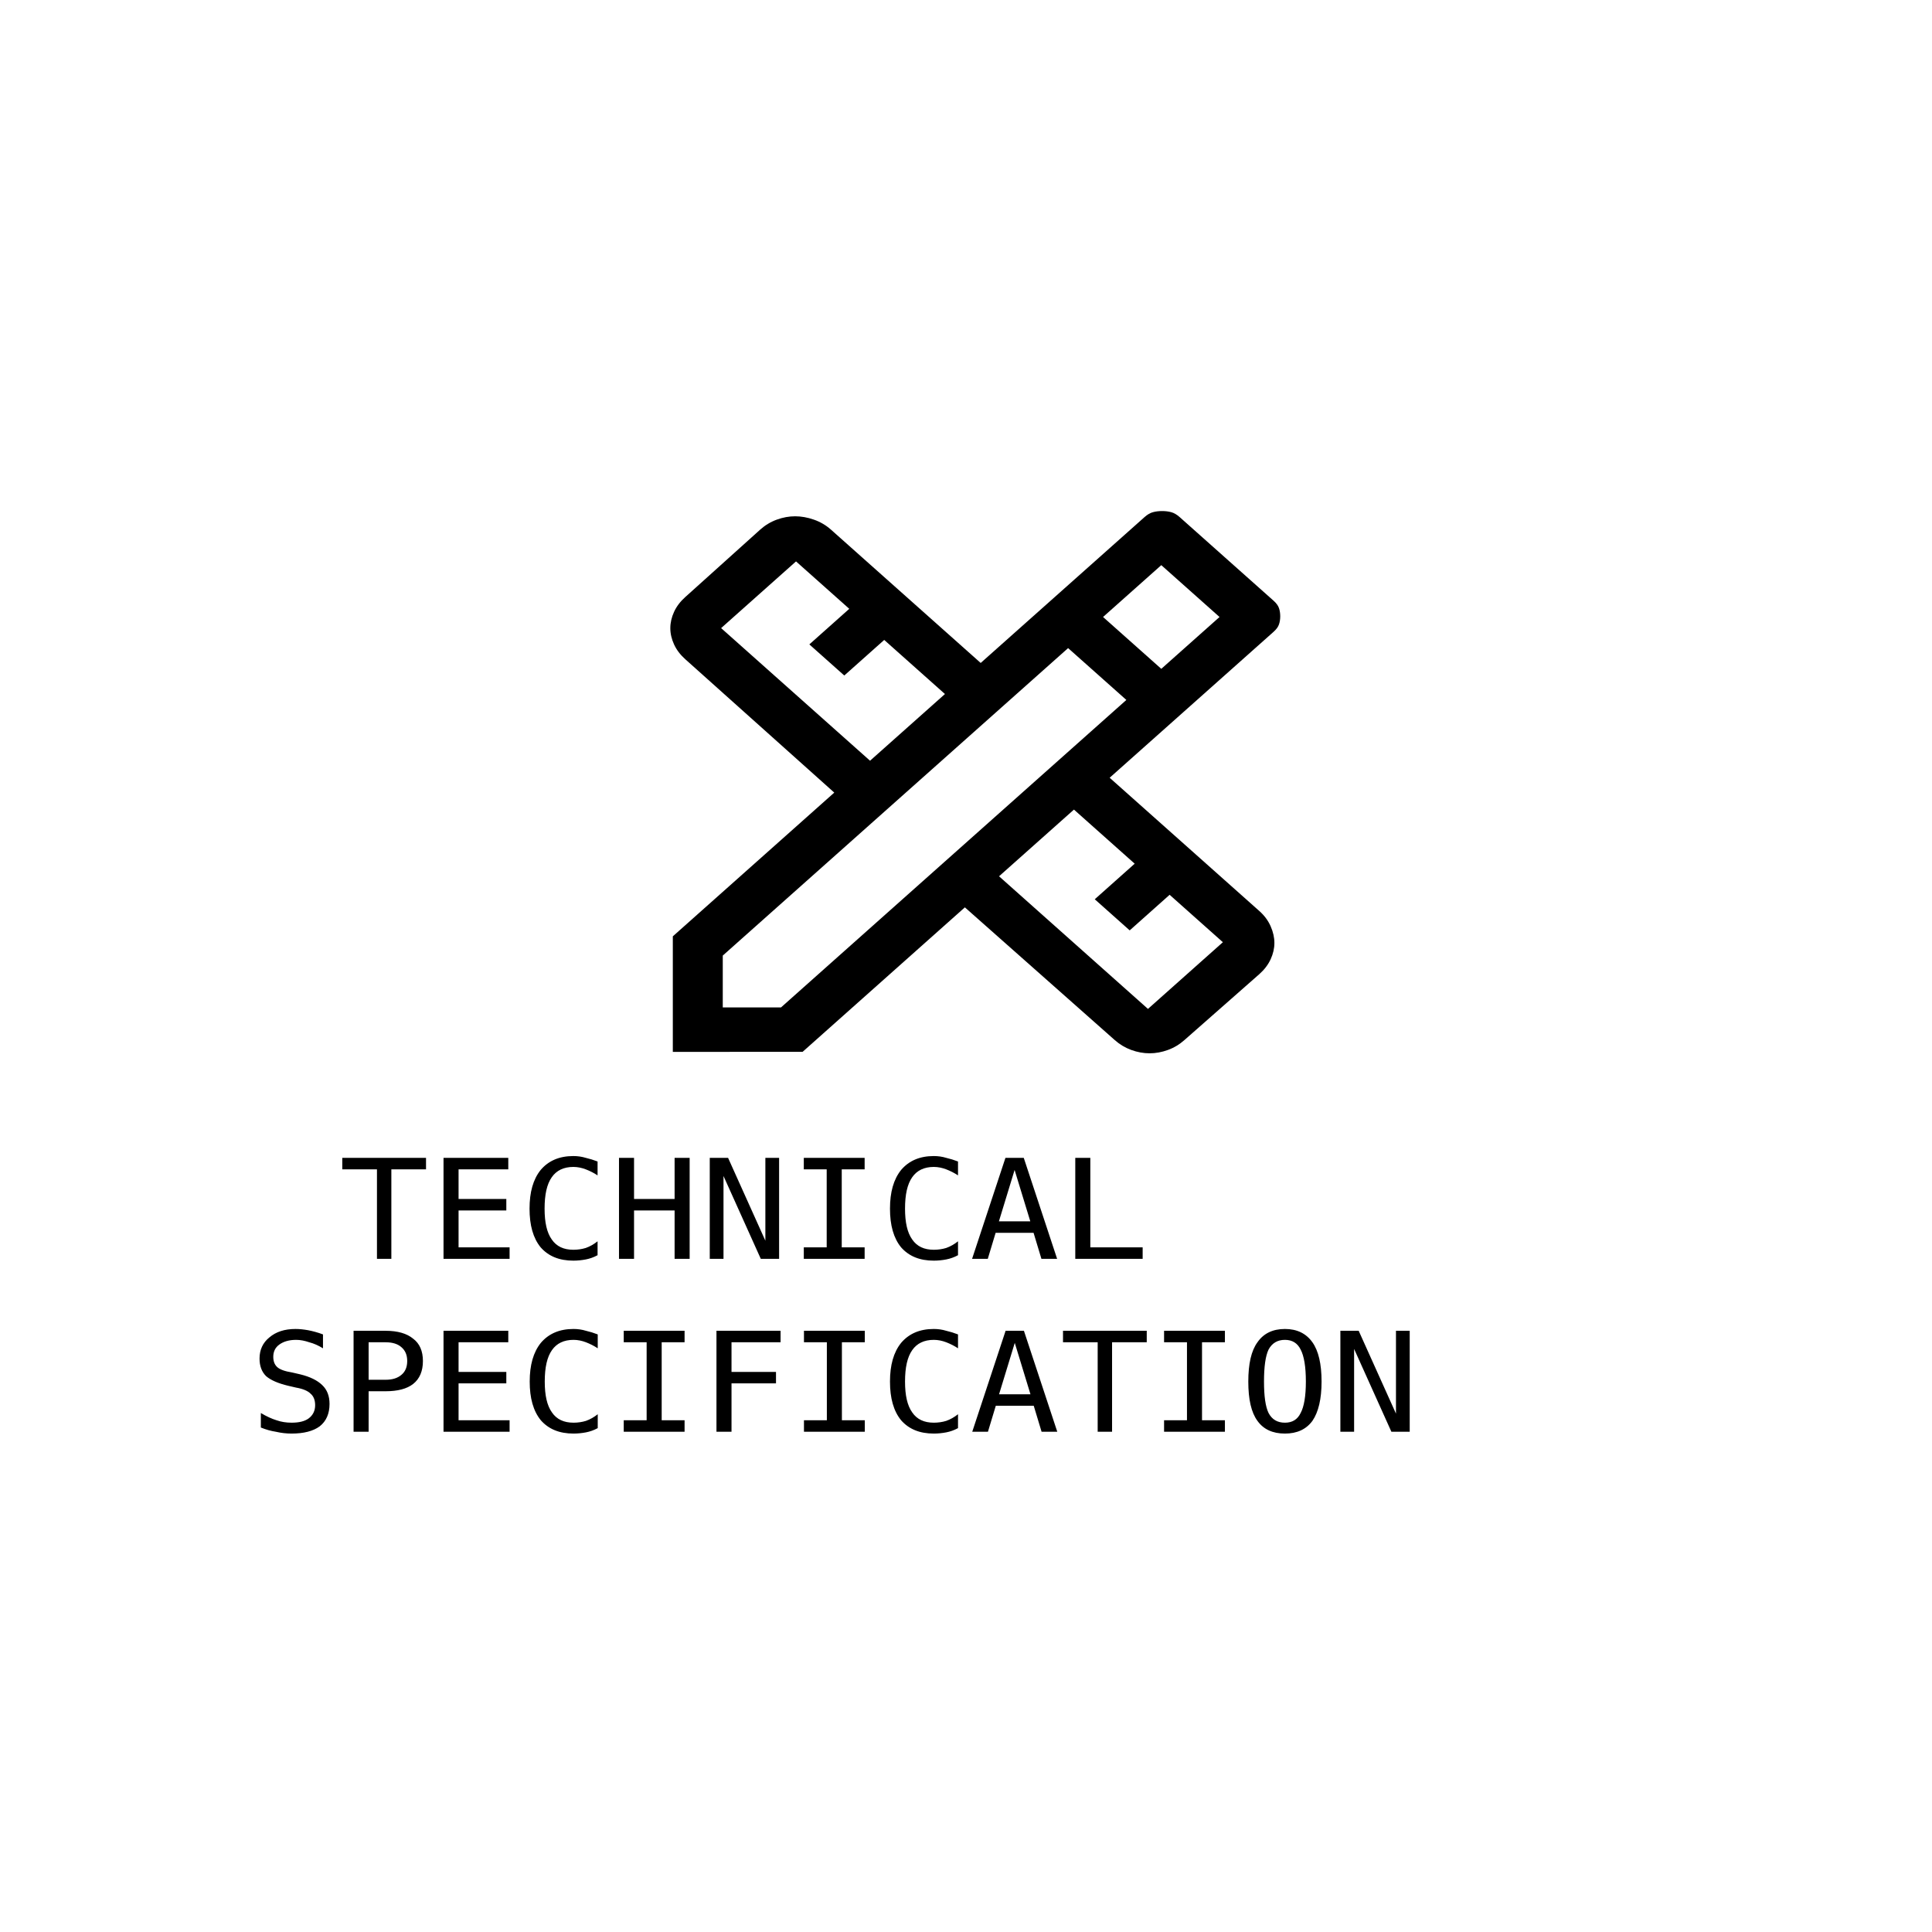
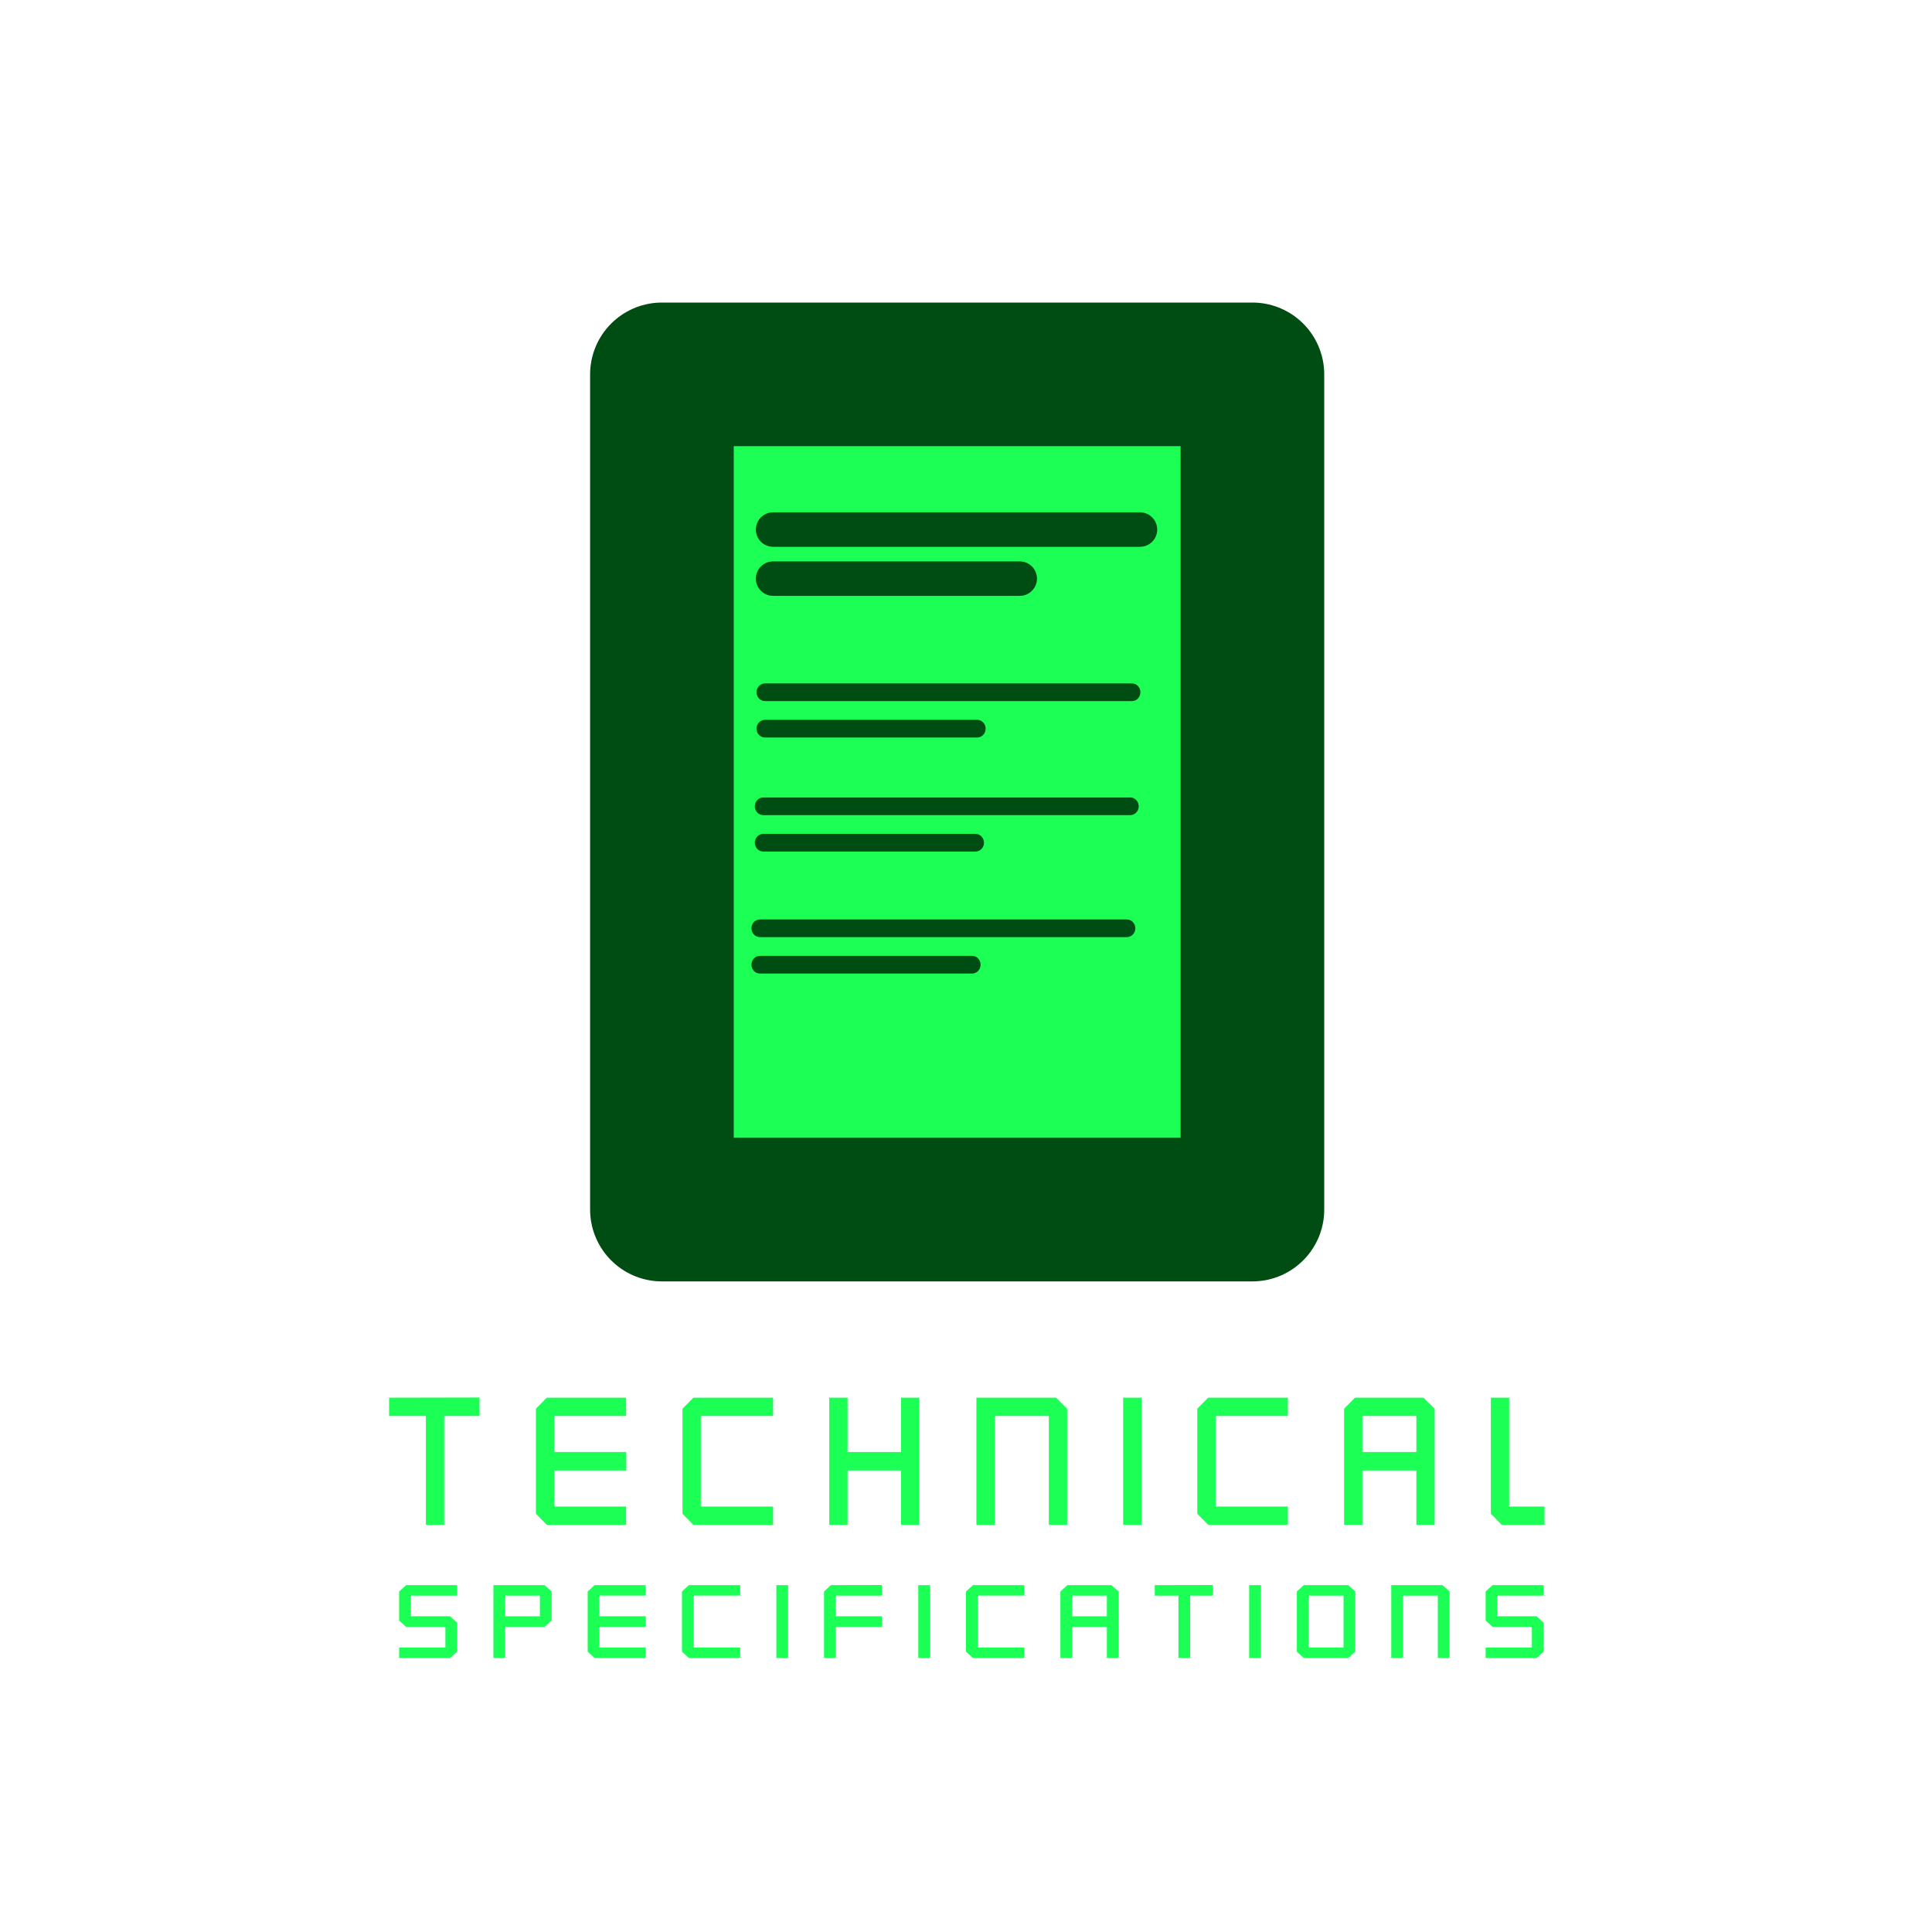
- <svg xmlns="http://www.w3.org/2000/svg" height="48" width="48" version="1.1" id="svg35">
-   <defs id="defs39" />
-   <path d="m 16.716,26.134 v -2.871 l 4.011,-3.571 -3.701,-3.313 q -0.186,-0.166 -0.279,-0.368 -0.093,-0.202 -0.093,-0.405 0,-0.202 0.093,-0.405 0.093,-0.202 0.279,-0.368 l 1.861,-1.675 q 0.186,-0.166 0.413,-0.248 0.227,-0.083 0.455,-0.083 0.227,0 0.465,0.083 0.238,0.083 0.424,0.248 l 3.721,3.313 4.073,-3.626 q 0.103,-0.092 0.207,-0.12 0.103,-0.028 0.227,-0.028 0.124,0 0.227,0.028 0.103,0.028 0.207,0.12 l 2.336,2.08 q 0.103,0.092 0.134,0.184 0.031,0.092 0.031,0.202 0,0.11 -0.031,0.202 -0.031,0.092 -0.134,0.184 l -4.073,3.626 3.721,3.313 q 0.186,0.166 0.279,0.377 0.093,0.212 0.093,0.414 0,0.202 -0.093,0.405 -0.093,0.202 -0.279,0.368 l -1.861,1.638 q -0.186,0.166 -0.413,0.248 -0.227,0.083 -0.455,0.083 -0.227,0 -0.455,-0.083 -0.227,-0.083 -0.413,-0.248 l -3.721,-3.295 -4.031,3.589 z m 4.9,-7.234 1.861,-1.657 -1.509,-1.344 -0.992,0.884 -0.868,-0.773 0.992,-0.884 -1.323,-1.178 -1.861,1.657 z m 6.905,6.166 1.861,-1.657 -1.323,-1.178 -0.992,0.884 -0.868,-0.773 0.992,-0.884 -1.509,-1.344 -1.861,1.657 z m -10.564,-0.037 h 1.447 l 8.58,-7.639 -1.447,-1.288 -8.58,7.639 z m 10.895,-8.412 1.447,-1.288 -1.447,-1.288 -1.447,1.288 z" id="path33" style="stroke-width:0.39" />
-   <text xml:space="preserve" style="font-style:normal;font-variant:normal;font-weight:normal;font-stretch:normal;font-size:3.573px;line-height:1.25;font-family:'DejaVu Sans Mono';-inkscape-font-specification:'DejaVu Sans Mono';fill:#000000;fill-opacity:1;stroke:none;stroke-width:0.089" x="23.159" y="32.532" id="text2389" transform="scale(1.040154,0.9613957)">
-     <tspan id="tspan2387" x="23.159" y="32.532" style="font-style:normal;font-variant:normal;font-weight:normal;font-stretch:normal;font-family:'DejaVu Sans Mono';-inkscape-font-specification:'DejaVu Sans Mono';text-align:center;text-anchor:middle;stroke-width:0.089">TECHNICAL</tspan>
-     <tspan x="23.159" y="36.999" style="font-style:normal;font-variant:normal;font-weight:normal;font-stretch:normal;font-family:'DejaVu Sans Mono';-inkscape-font-specification:'DejaVu Sans Mono';text-align:center;text-anchor:middle;stroke-width:0.089" id="tspan20871">SPECIFICATION</tspan>
-   </text>
+ <svg xmlns="http://www.w3.org/2000/svg" width="1024" height="1024" viewBox="0 0 270.933 270.933" version="1.1" id="svg275">
+   <defs id="defs272" />
+   <g id="layer1">
+     <rect style="fill:#1cff55;fill-opacity:1;stroke:#004d13;stroke-width:20.142;stroke-linecap:round;stroke-linejoin:round;stroke-dasharray:none;stroke-opacity:1;paint-order:normal" id="rect3528" width="117.126" height="82.808" x="-169.625" y="92.824" ry="0" transform="rotate(-90)" />
+     <g aria-label="technical" id="text455" style="font-size:25.4px;font-family:'Karnivore Lite';-inkscape-font-specification:'Karnivore Lite';letter-spacing:5.292px;fill:#1cff55;stroke-width:0.2;stroke-linecap:round;stroke-linejoin:round">
+       <path d="m 67.243,195.976 v 2.591 h -4.953 v 15.265 h -2.565 v -15.265 h -5.156 v -2.565 z" id="path2320" />
+       <path d="m 87.8,211.267 v 2.565 h -11.125 l -1.524,-1.549 v -14.732 l 1.524,-1.549 h 11.125 v 2.565 h -10.084 v 5.055 h 10.109 v 2.591 h -10.109 v 5.055 z" id="path2322" />
+       <path d="m 108.408,211.267 v 2.565 H 97.232 l -1.524,-1.549 v -14.732 l 1.524,-1.549 h 11.176 v 2.565 H 98.274 v 12.7 z" id="path2324" />
+       <path d="m 128.914,196.001 v 17.831 h -2.565 v -7.62 h -7.493 v 7.62 h -2.565 v -17.831 h 2.565 v 7.62 h 7.493 v -7.62 z" id="path2326" />
+       <path d="m 149.649,197.551 v 16.281 h -2.565 v -15.265 h -7.595 v 15.265 h -2.565 v -17.831 h 11.176 z" id="path2328" />
+       <path d="m 160.072,196.001 v 17.831 h -2.565 v -17.831 z" id="path2330" />
+       <path d="m 180.603,211.267 v 2.565 h -11.176 l -1.524,-1.549 v -14.732 l 1.524,-1.549 h 11.176 v 2.565 h -10.135 v 12.7 z" id="path2332" />
+       <path d="m 191.051,203.621 h 7.569 v -5.055 h -7.569 z m 10.135,-6.071 v 16.281 h -2.565 v -7.62 h -7.569 v 7.62 h -2.565 v -16.281 l 1.524,-1.549 h 9.601 z" id="path2334" />
+       <path d="m 216.587,211.267 v 2.565 h -5.994 l -1.524,-1.549 v -16.281 h 2.565 v 15.265 z" id="path2336" />
+     </g>
+     <g aria-label="specifications" transform="scale(1.059421,0.9439119)" id="text1144" style="font-size:15.419px;font-family:'Karnivore Lite';-inkscape-font-specification:'Karnivore Lite';letter-spacing:3.212px;fill:#1cff55;stroke-width:0.121;stroke-linecap:round;stroke-linejoin:round">
+       <path d="m 60.511,241.064 v 4.317 l -0.941,0.941 h -6.738 v -1.557 h 6.121 v -3.068 h -5.196 l -0.925,-0.941 v -4.317 l 0.925,-0.941 h 6.754 v 1.557 h -6.121 v 3.068 h 5.181 z" id="path2339" />
+       <path d="m 66.868,240.124 h 4.595 v -3.068 h -4.595 z m 6.152,-3.685 v 4.317 l -0.941,0.941 h -5.212 v 4.626 H 65.311 V 235.498 h 6.769 z" id="path2341" />
+       <path d="m 85.469,244.765 v 1.557 h -6.754 l -0.925,-0.941 v -8.943 l 0.925,-0.941 h 6.754 v 1.557 h -6.121 v 3.068 h 6.137 v 1.573 h -6.137 v 3.068 z" id="path2343" />
+       <path d="m 97.979,244.765 v 1.557 h -6.784 l -0.925,-0.941 v -8.943 l 0.925,-0.941 h 6.784 v 1.557 h -6.152 v 7.71 z" id="path2345" />
+       <path d="m 104.321,235.498 v 10.824 h -1.557 V 235.498 Z" id="path2347" />
+       <path d="m 116.739,241.696 h -6.106 v 4.626 h -1.557 v -9.884 l 0.925,-0.941 6.723,-0.015 v 1.573 h -6.091 v 3.068 h 6.106 z" id="path2349" />
+       <path d="m 123.112,235.498 v 10.824 h -1.557 V 235.498 Z" id="path2351" />
+       <path d="m 135.575,244.765 v 1.557 h -6.784 l -0.925,-0.941 v -8.943 l 0.925,-0.941 h 6.784 v 1.557 h -6.152 v 7.71 z" id="path2353" />
+       <path d="m 141.918,240.124 h 4.595 v -3.068 h -4.595 z m 6.152,-3.685 v 9.884 h -1.557 v -4.626 h -4.595 v 4.626 h -1.557 v -9.884 l 0.925,-0.941 h 5.828 z" id="path2355" />
+       <path d="m 160.549,235.482 v 1.573 h -3.007 v 9.267 h -1.557 v -9.267 h -3.13 v -1.557 z" id="path2357" />
+       <path d="m 166.907,235.498 v 10.824 h -1.557 V 235.498 Z" id="path2359" />
+       <path d="m 173.218,244.765 h 4.626 v -7.71 h -4.626 z m 6.183,-8.326 v 8.943 l -0.941,0.941 h -5.875 l -0.925,-0.941 v -8.943 l 0.925,-0.941 h 5.875 z" id="path2361" />
+       <path d="m 191.88,236.438 v 9.884 H 190.323 v -9.267 h -4.61 v 9.267 H 184.155 V 235.498 h 6.784 z" id="path2363" />
+       <path d="m 204.329,241.064 v 4.317 l -0.941,0.941 h -6.738 v -1.557 h 6.121 v -3.068 h -5.196 l -0.925,-0.941 v -4.317 l 0.925,-0.941 h 6.754 v 1.557 h -6.121 v 3.068 h 5.181 z" id="path2365" />
+     </g>
+     <g id="g2312" transform="matrix(0.9565217,0,0,1,4.581621,10.58333)">
+       <g id="g2280">
+         <g id="g2266" transform="translate(0,5.291667)">
+           <rect style="fill:#004d13;fill-opacity:1;stroke:none;stroke-width:32.253;stroke-linecap:round;stroke-linejoin:round;stroke-dasharray:none" id="rect2260" width="56.284" height="2.479" x="106.121" y="79.963" ry="1.24" />
+           <rect style="fill:#004d13;fill-opacity:1;stroke:none;stroke-width:24.919;stroke-linecap:round;stroke-linejoin:round;stroke-dasharray:none" id="rect2262" width="33.597" height="2.479" x="106.121" y="85.07" ry="1.24" />
+         </g>
+         <g id="g2272" transform="translate(-0.2479465,21.28422)">
+           <rect style="fill:#004d13;fill-opacity:1;stroke:none;stroke-width:32.253;stroke-linecap:round;stroke-linejoin:round;stroke-dasharray:none" id="rect2268" width="56.284" height="2.479" x="106.121" y="79.963" ry="1.24" />
+           <rect style="fill:#004d13;fill-opacity:1;stroke:none;stroke-width:24.919;stroke-linecap:round;stroke-linejoin:round;stroke-dasharray:none" id="rect2270" width="33.597" height="2.479" x="106.121" y="85.07" ry="1.24" />
+         </g>
+       </g>
+       <g id="g2286" transform="translate(-0.7438396,38.39253)">
+         <rect style="fill:#004d13;fill-opacity:1;stroke:none;stroke-width:32.253;stroke-linecap:round;stroke-linejoin:round;stroke-dasharray:none" id="rect2282" width="56.284" height="2.479" x="106.121" y="79.963" ry="1.24" />
+         <rect style="fill:#004d13;fill-opacity:1;stroke:none;stroke-width:24.919;stroke-linecap:round;stroke-linejoin:round;stroke-dasharray:none" id="rect2284" width="33.597" height="2.479" x="106.121" y="85.07" ry="1.24" />
+       </g>
+     </g>
+     <g id="g2318" transform="translate(0,1.058333)">
+       <rect style="fill:#004d13;fill-opacity:1;stroke:none;stroke-width:45.039;stroke-linecap:round;stroke-linejoin:round;stroke-dasharray:none" id="rect1530" width="56.284" height="4.835" x="105.997" y="70.789" ry="2.417" />
+       <rect style="fill:#004d13;fill-opacity:1;stroke:none;stroke-width:37.694;stroke-linecap:round;stroke-linejoin:round;stroke-dasharray:none" id="rect2314" width="39.423" height="4.835" x="105.997" y="77.668" ry="2.417" />
+     </g>
+   </g>
</svg>
